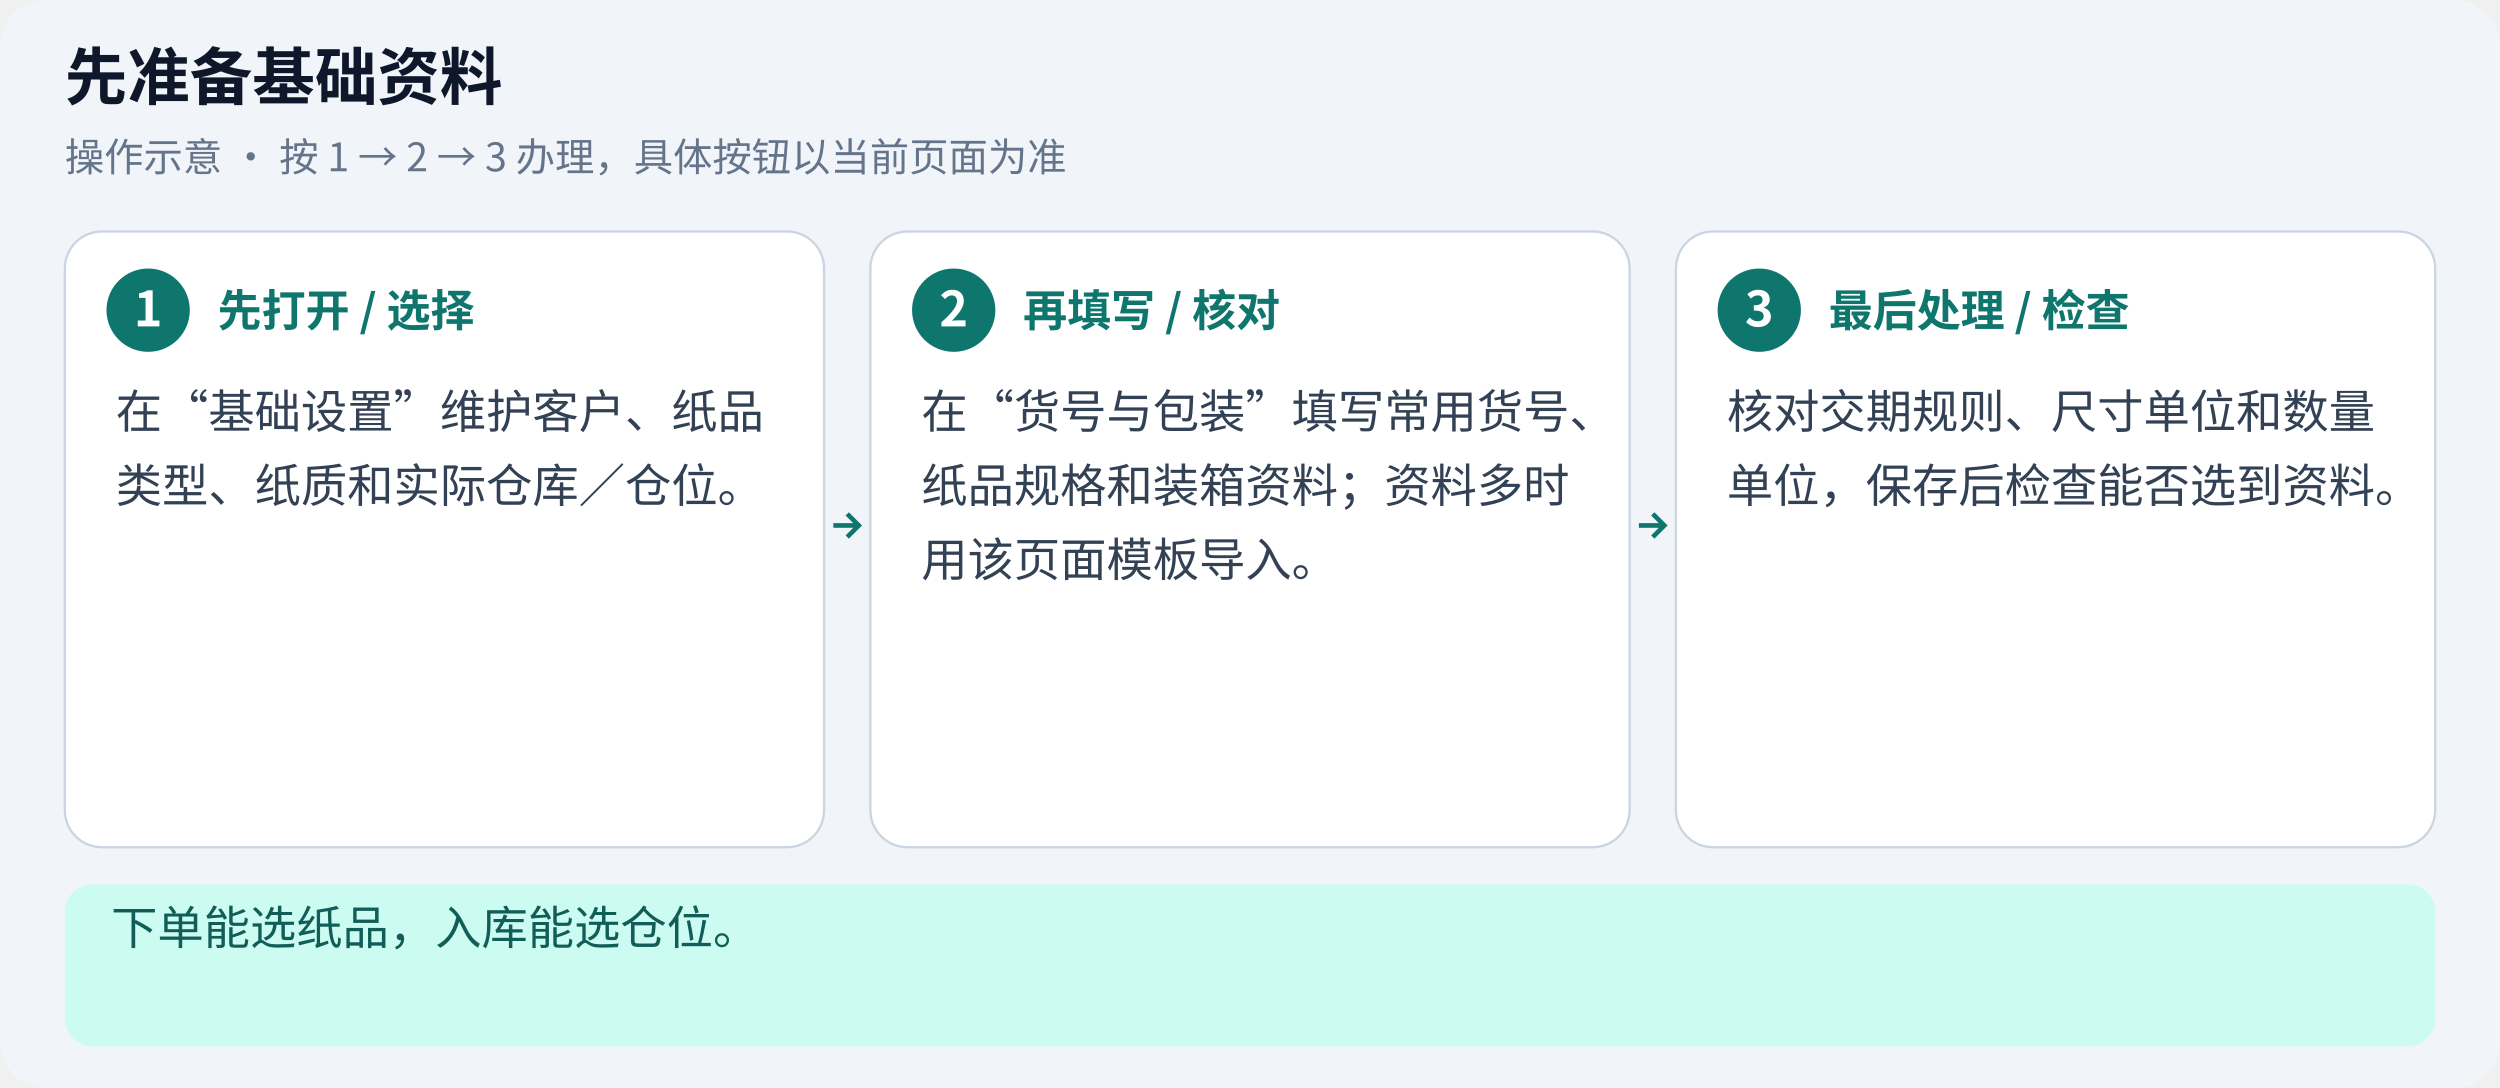
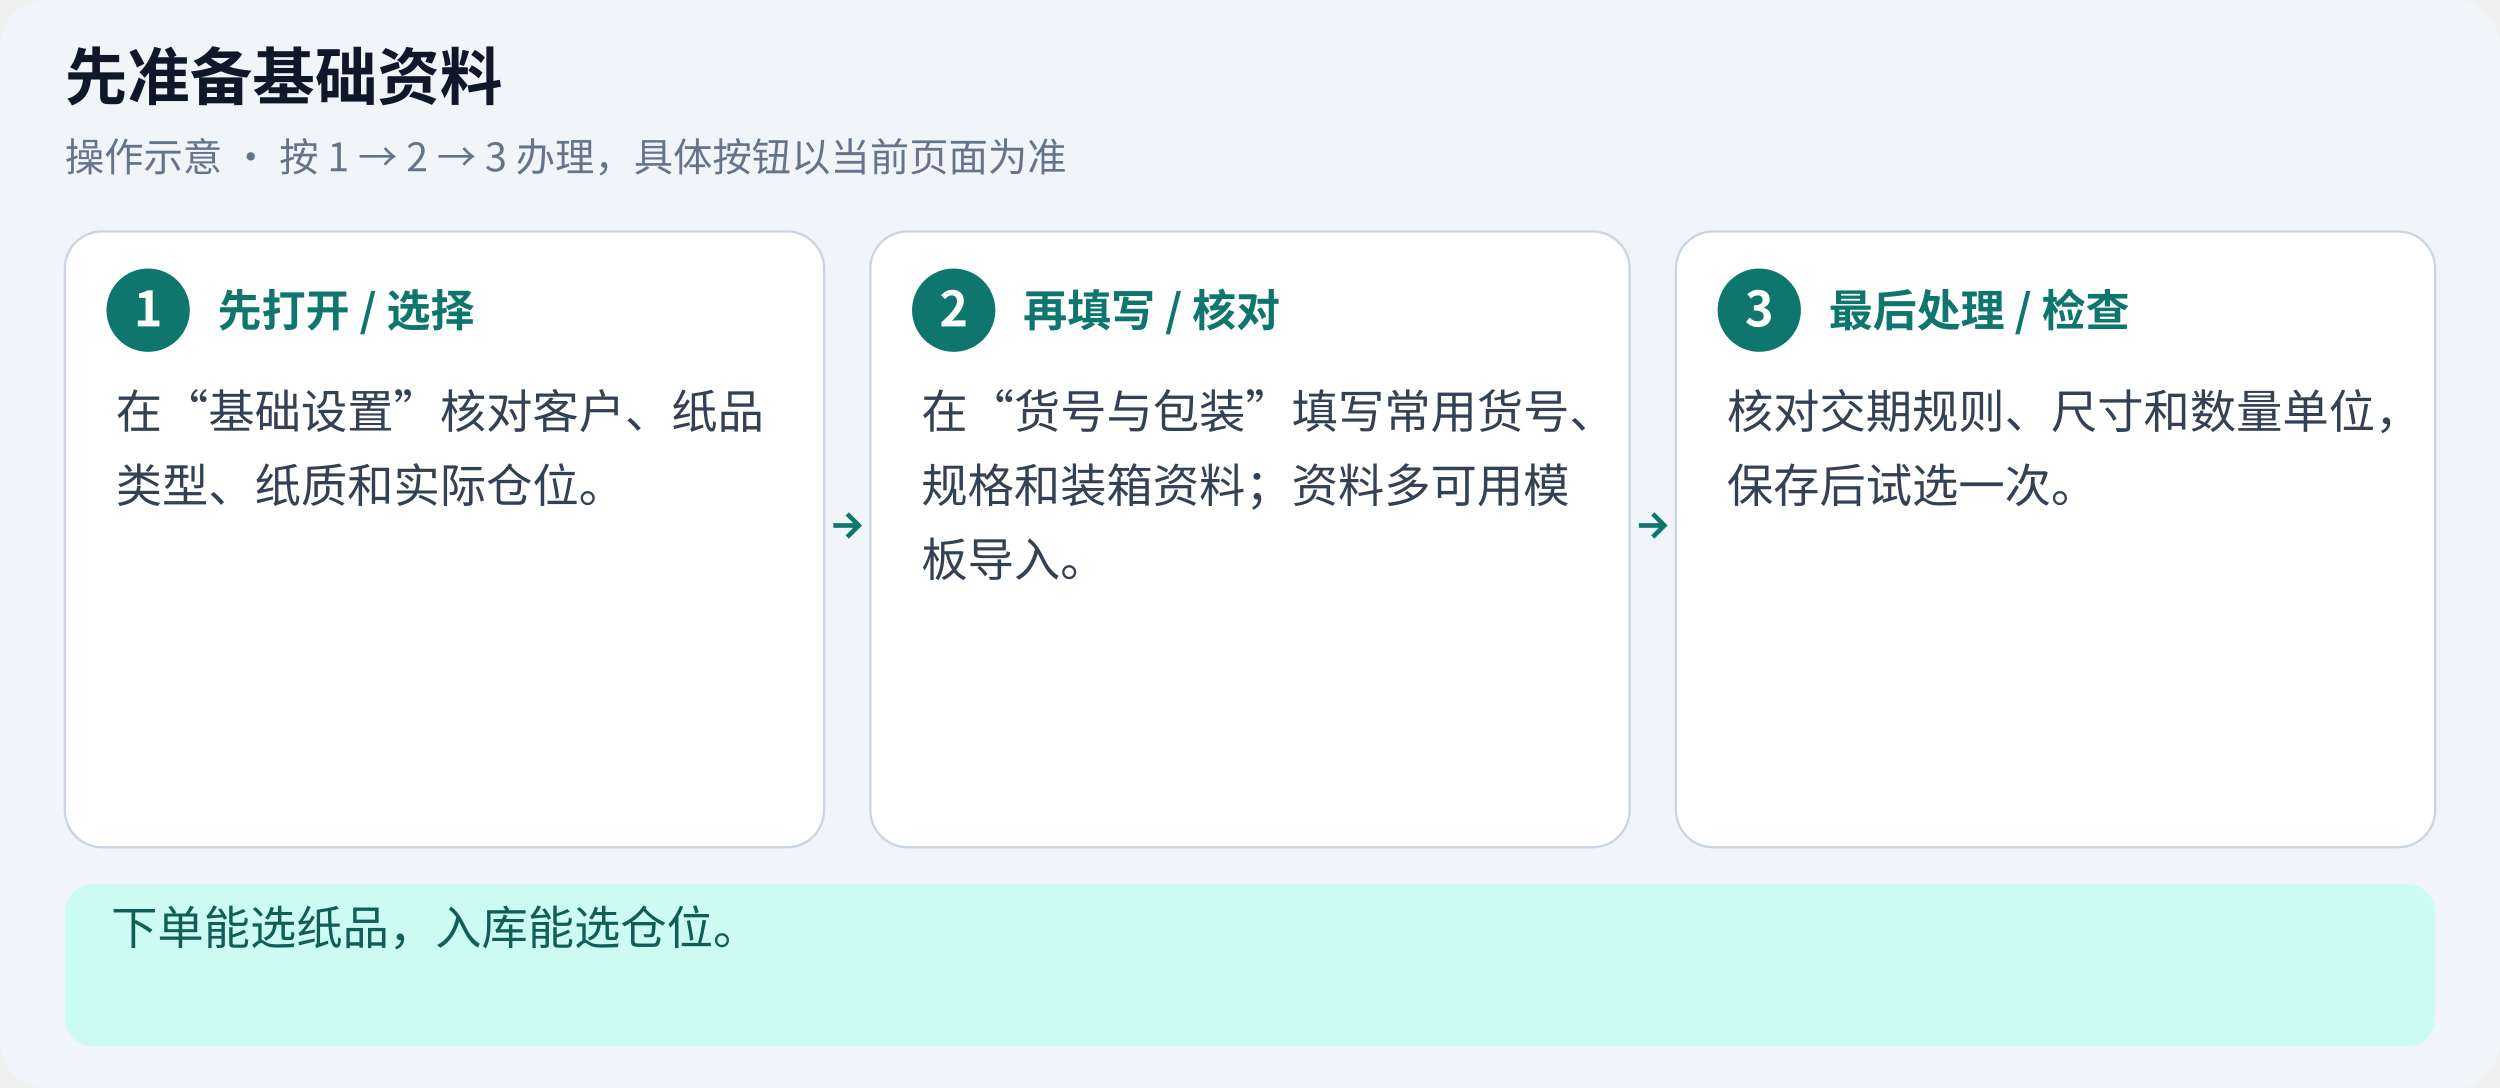
<svg xmlns="http://www.w3.org/2000/svg" width="1080" height="470" viewBox="0 0 1080 470" role="img" aria-labelledby="title desc">
  <rect width="1080" height="470" rx="20" fill="#f1f5f9" />
  <g font-family="Microsoft YaHei, Noto Sans CJK SC, sans-serif">
    <text x="28" y="43" font-size="27" font-weight="700" fill="#0f172a">先准备基础资料</text>
    <text x="28" y="74" font-size="17" fill="#64748b">操作示意 · 按 1 → 2 → 3 办理，具体按钮以当前页面为准</text>
    <rect x="28" y="100" width="328" height="266" rx="16" fill="white" stroke="#cbd5e1" />
    <circle cx="64" cy="134" r="18" fill="#0f766e" />
    <text x="64" y="141" text-anchor="middle" fill="white" font-size="21" font-weight="700">1</text>
    <text x="94" y="141" fill="#0f766e" font-size="19" font-weight="700">先打开 / 选择</text>
    <text x="50" y="185" font-size="20" fill="#334155">
-       <tspan x="50" dy="0">在“基础设置”维护客户、纸品</tspan>
-       <tspan x="50" dy="32">类型、纸质和实际仓库／仓位。</tspan>
+       <tspan x="50" dy="0">在“基础设置”核对客户、纸品</tspan>
+       <tspan x="50" dy="32">类型、纸质和实际仓位。</tspan>
    </text>
    <path d="M360 227 h10 m-4 -5 5 5 -5 5" stroke="#0f766e" fill="none" stroke-width="2" />
    <rect x="376" y="100" width="328" height="266" rx="16" fill="white" stroke="#cbd5e1" />
    <circle cx="412" cy="134" r="18" fill="#0f766e" />
    <text x="412" y="141" text-anchor="middle" fill="white" font-size="21" font-weight="700">2</text>
    <text x="442" y="141" fill="#0f766e" font-size="19" font-weight="700">再填写 / 核对</text>
    <text x="398" y="185" font-size="20" fill="#334155">
      <tspan x="398" dy="0">在“货号与包装”填写常用货号、</tspan>
-       <tspan x="398" dy="32">纸品规格和装箱资料；资料多时</tspan>
-       <tspan x="398" dy="32">用该页面模板导入。</tspan>
+       <tspan x="398" dy="32">规格和装箱资料；资料多可用模</tspan>
+       <tspan x="398" dy="32">板导入。</tspan>
    </text>
    <path d="M708 227 h10 m-4 -5 5 5 -5 5" stroke="#0f766e" fill="none" stroke-width="2" />
    <rect x="724" y="100" width="328" height="266" rx="16" fill="white" stroke="#cbd5e1" />
    <circle cx="760" cy="134" r="18" fill="#0f766e" />
    <text x="760" y="141" text-anchor="middle" fill="white" font-size="21" font-weight="700">3</text>
    <text x="790" y="141" fill="#0f766e" font-size="19" font-weight="700">最后处理 / 检查</text>
    <text x="746" y="185" font-size="20" fill="#334155">
-       <tspan x="746" dy="0">核对交期规则、尺寸单位和数量</tspan>
-       <tspan x="746" dy="32">单位，保存后检查能否选到资料。</tspan>
+       <tspan x="746" dy="0">核对交期规则、尺寸和数量单位，</tspan>
+       <tspan x="746" dy="32">保存后试选一次。</tspan>
    </text>
    <rect x="28" y="382" width="1024" height="70" rx="12" fill="#ccfbf1" />
    <text x="48" y="408" font-size="20" fill="#115e59">
      <tspan x="48" dy="0">下单能选纸品，入库能选仓位。</tspan>
    </text>
  </g>
</svg>
